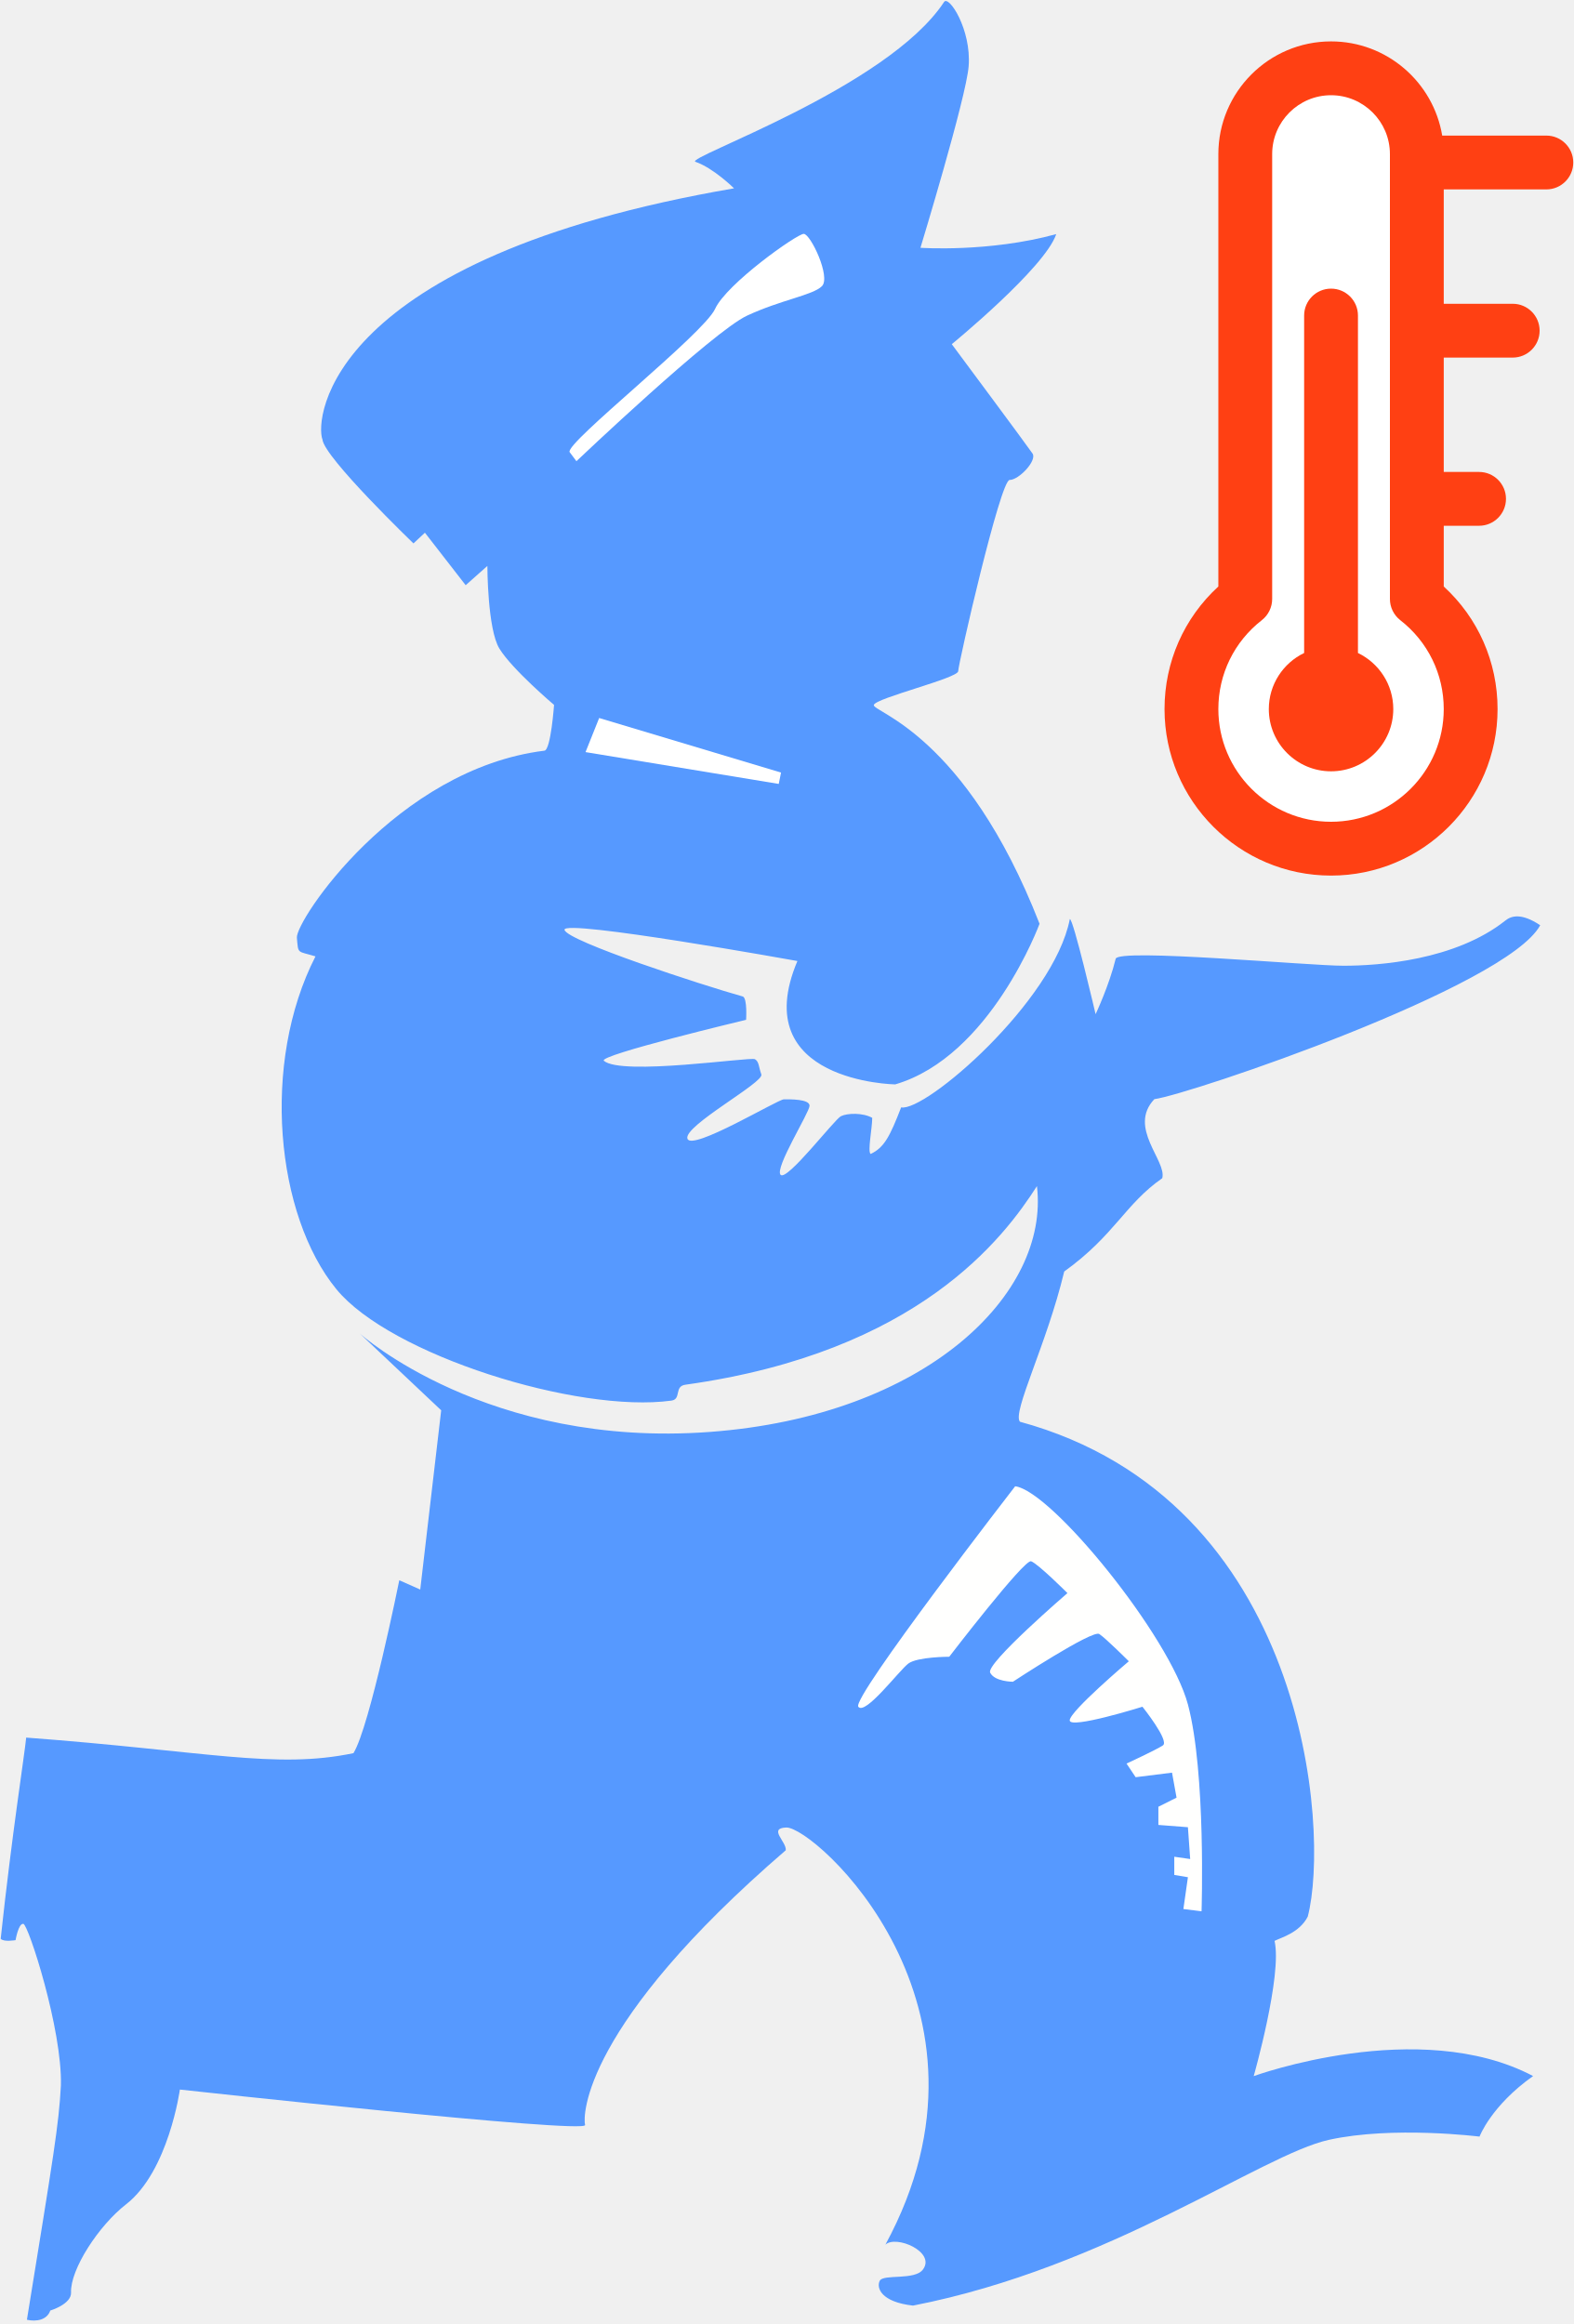
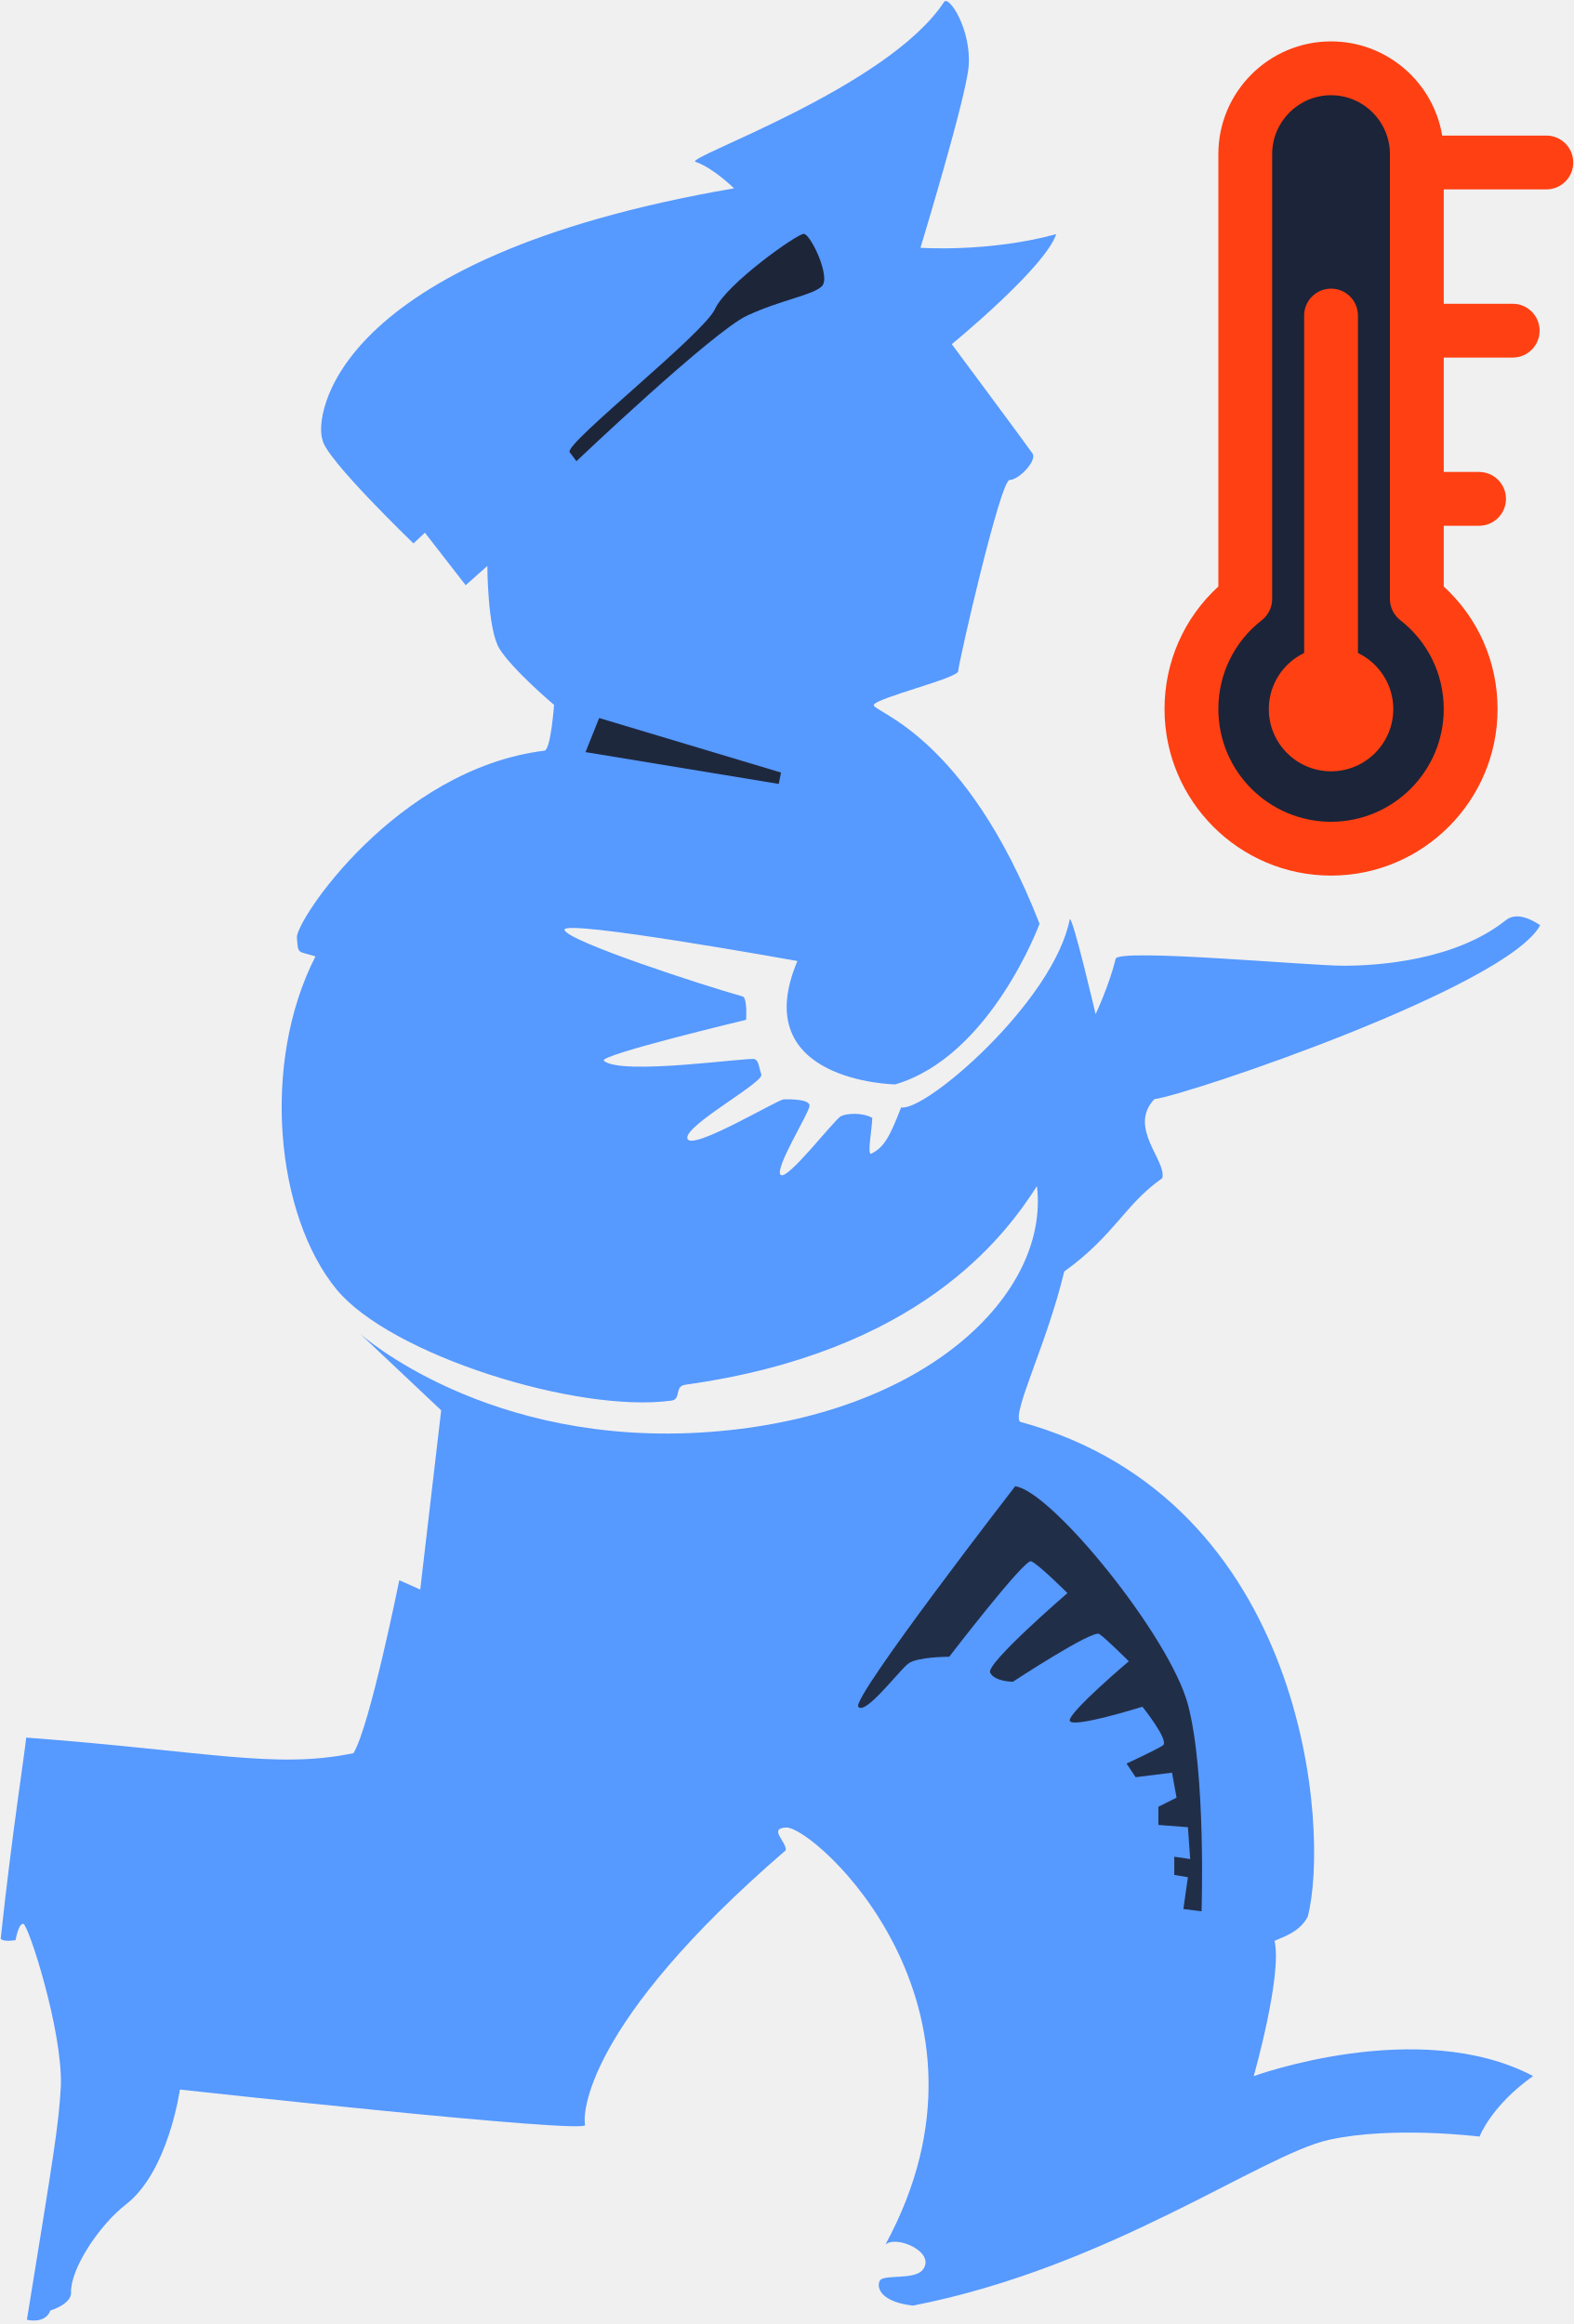
<svg xmlns="http://www.w3.org/2000/svg" version="1.1" viewBox="0,0,243,359" width="243" height="359">
  <path fill="#5699ff" d="M113.377,29.093 C113.377,29.093,110.215,25.961,107.421,24.997 C105.609,24.373,137.081,13.581,145.819,0.303 C146.541,-0.799,150.051,4.537,149.615,10.229 C149.241,15.069,142.169,38.277,142.169,38.277 C142.169,38.277,152.715,39.021,163.141,36.167 C161.403,41.379,147.009,53.167,147.009,53.167 C147.009,53.167,158.763,68.985,159.483,70.063 C160.203,71.143,157.381,74.141,155.945,74.141 C154.505,74.141,148.001,102.597,148.001,103.677 C148.001,104.755,135.329,107.807,134.969,108.889 C134.609,109.967,149.055,113.213,160.565,142.699 C160.565,142.699,153.013,163.197,138.267,167.513 C138.267,167.513,115.253,167.153,123.165,148.453 C123.165,148.453,86.819,141.901,87.193,143.637 C87.563,145.373,108.537,152.201,114.743,153.937 C115.459,154.249,115.239,157.537,115.239,157.537 C115.239,157.537,92.293,163.017,93.271,163.865 C96.003,166.225,115.947,163.223,116.601,163.619 C117.261,164.013,117.153,164.735,117.595,165.977 C118.041,167.217,105.507,173.947,106.179,175.903 C106.853,177.861,120.113,169.833,121.071,169.821 C122.029,169.811,125.065,169.771,125.041,170.815 C125.025,171.861,119.583,180.495,120.575,181.487 C121.567,182.479,128.889,172.925,129.881,172.427 C130.875,171.933,133.275,171.869,134.721,172.677 C134.721,174.291,133.975,177.889,134.475,178.261 C136.583,177.269,137.453,175.531,139.189,171.063 C142.909,171.807,162.769,154.683,165.239,141.981 C165.747,141.775,169.223,156.667,169.223,156.667 C169.223,156.667,171.331,152.201,172.325,148.105 C172.723,146.463,202.123,149.183,207.517,149.183 C212.911,149.183,224.753,148.365,232.523,142.195 C233.413,141.485,234.965,140.973,237.893,142.925 C232.767,152.453,183.691,169.075,178.297,169.793 C174.147,174.191,180.251,179.317,179.517,182.005 C173.727,186.043,172.189,190.799,164.375,196.417 C161.689,207.651,156.313,218.157,157.535,219.621 C201.895,231.739,205.443,282.845,201.991,296.071 C200.713,298.559,197.929,299.283,196.863,299.817 C198.081,305.119,193.643,320.709,193.643,320.709 C193.643,320.709,219.137,311.409,236.797,320.697 C230.293,325.305,228.523,330.051,228.523,330.051 C228.523,330.051,215.141,328.365,205.243,330.555 C194.849,332.853,171.327,350.247,141.021,356.157 C136.099,355.609,135.333,353.421,135.881,352.325 C136.425,351.231,141.349,352.325,142.583,350.545 C144.521,347.841,138.393,345.215,136.753,346.747 C156.775,309.879,125.765,282.139,121.439,282.305 C118.593,282.417,121.517,284.515,121.367,285.817 C90.039,312.831,90.007,326.819,90.369,328.257 C90.727,329.697,27.785,322.785,27.785,322.785 C27.785,322.785,26.033,335.417,19.473,340.511 C15.249,343.787,10.831,350.575,10.975,354.143 C11.043,355.939,7.767,356.921,7.767,356.921 C7.267,358.395,5.577,358.671,4.157,358.343 C8.311,332.741,9.081,328.257,9.407,322.133 C9.625,313.487,4.375,297.295,3.609,297.187 C2.843,297.077,2.405,299.703,2.405,299.703 C2.405,299.703,0.545,300.029,0.107,299.485 C1.859,283.183,3.827,270.819,4.045,268.415 C31.837,270.491,42.555,273.337,54.593,270.819 C57.107,266.773,61.673,244.107,61.673,244.107 L64.909,245.547 L68.145,217.855 L55.563,205.987 C55.563,205.987,75.255,223.757,109.653,221.197 C143.035,218.717,162.149,199.853,160.163,183.225 C155.073,191.167,141.859,208.871,105.903,213.899 C104.071,214.123,105.299,216.143,103.697,216.361 C89.177,218.347,60.261,209.287,51.965,199.159 C42.595,187.723,40.283,164.239,48.729,147.737 C45.865,146.865,46.085,147.445,45.855,144.859 C45.619,142.271,61.209,118.795,84.091,115.961 C85.083,115.841,85.577,108.889,85.577,108.889 C85.577,108.889,79.127,103.429,77.139,100.201 C75.283,97.187,75.279,87.421,75.279,87.421 L71.927,90.399 L65.629,82.289 L63.863,83.943 C63.863,83.943,50.121,70.723,49.807,67.905 C48.597,64.709,50.583,39.889,113.377,29.093" />
-   <path fill="#fff" d="M89.033,71.24 C89.033,71.24,110.101,51.226,115.369,48.768 C120.635,46.31,125.549,45.608,126.953,44.204 C128.359,42.8,125.197,36.128,124.143,36.128 C123.091,36.128,112.207,43.852,110.451,47.716 C108.695,51.576,87.279,68.43,87.981,69.836" />
-   <path fill="#fff" d="M92.545,110.914 L120.635,119.34 L120.283,121.096 L90.439,116.182 Z" />
-   <path fill="#fffffe" d="M156.798,229.592 C156.798,229.592,131.518,262.246,132.57,263.648 C133.626,265.052,138.894,258.028,140.296,256.978 C141.698,255.926,146.616,255.926,146.616,255.926 C146.616,255.926,158.2,240.826,159.256,241.176 C160.31,241.53,164.874,246.094,164.874,246.094 C164.874,246.094,152.234,256.978,152.936,258.384 C153.64,259.788,156.448,259.788,156.448,259.788 C156.448,259.788,168.736,251.712,169.792,252.412 C170.844,253.116,174.352,256.626,174.352,256.626 C174.352,256.626,165.224,264.352,165.224,265.754 C165.224,267.16,176.458,263.648,176.458,263.648 C176.458,263.648,180.672,268.914,179.62,269.62 C178.568,270.318,174.002,272.428,174.002,272.428 L175.408,274.534 L181.026,273.83 L181.726,277.692 L178.92,279.098 L178.92,281.906 L183.482,282.26 L183.832,287.174 L181.376,286.82 L181.376,289.632 L183.482,289.982 L182.782,294.896 L185.588,295.246 C185.588,295.246,186.294,273.83,183.482,263.296 C180.672,252.764,162.418,230.292,156.798,229.592" />
+   <path fill="#1d2539" d="M89.033,71.24 C89.033,71.24,110.101,51.226,115.369,48.768 C120.635,46.31,125.549,45.608,126.953,44.204 C128.359,42.8,125.197,36.128,124.143,36.128 C123.091,36.128,112.207,43.852,110.451,47.716 C108.695,51.576,87.279,68.43,87.981,69.836" />
+   <path fill="#1e283d" d="M92.545,110.914 L120.635,119.34 L120.283,121.096 L90.439,116.182 Z" />
+   <path fill="#212e47" d="M156.798,229.592 C156.798,229.592,131.518,262.246,132.57,263.648 C133.626,265.052,138.894,258.028,140.296,256.978 C141.698,255.926,146.616,255.926,146.616,255.926 C146.616,255.926,158.2,240.826,159.256,241.176 C160.31,241.53,164.874,246.094,164.874,246.094 C164.874,246.094,152.234,256.978,152.936,258.384 C153.64,259.788,156.448,259.788,156.448,259.788 C156.448,259.788,168.736,251.712,169.792,252.412 C170.844,253.116,174.352,256.626,174.352,256.626 C174.352,256.626,165.224,264.352,165.224,265.754 C165.224,267.16,176.458,263.648,176.458,263.648 C176.458,263.648,180.672,268.914,179.62,269.62 C178.568,270.318,174.002,272.428,174.002,272.428 L175.408,274.534 L181.026,273.83 L181.726,277.692 L178.92,279.098 L178.92,281.906 L183.482,282.26 L183.832,287.174 L181.376,286.82 L181.376,289.632 L183.482,289.982 L182.782,294.896 L185.588,295.246 C185.588,295.246,186.294,273.83,183.482,263.296 C180.672,252.764,162.418,230.292,156.798,229.592" />
  <path fill="#ff4013" d="M243,25.102 C243,27.398,241.139,29.259,238.843,29.259 L222.996,29.259 L222.996,46.925 L233.647,46.925 C235.943,46.925,237.804,48.786,237.804,51.081 C237.804,53.377,235.943,55.238,233.647,55.238 L222.996,55.238 L222.996,72.905 L228.451,72.905 C230.747,72.905,232.608,74.766,232.608,77.061 C232.608,79.357,230.747,81.218,228.451,81.218 L222.996,81.218 L222.996,90.599 C228.304,95.463,231.309,102.255,231.309,109.536 C231.309,123.718,219.771,135.256,205.589,135.256 C191.407,135.256,179.869,123.718,179.869,109.536 C179.869,102.255,182.874,95.463,188.183,90.599 L188.183,23.803 C188.183,14.205,195.991,6.396,205.589,6.396 C214.214,6.396,221.389,12.702,222.757,20.945 L238.843,20.945 C241.139,20.945,243,22.806,243,25.102 Z" />
-   <path fill="#fff" d="M222.996,109.536 C222.996,104.133,220.549,99.127,216.284,95.803 C215.273,95.016,214.682,93.806,214.682,92.525 L214.682,23.803 C214.682,18.789,210.603,14.71,205.589,14.71 C200.575,14.71,196.496,18.789,196.496,23.803 L196.496,92.525 C196.496,93.806,195.905,95.016,194.894,95.803 C190.629,99.127,188.183,104.133,188.183,109.536 C188.183,119.134,195.991,126.943,205.589,126.943 C215.187,126.943,222.996,119.134,222.996,109.536 Z" />
+   <path fill="#1b2438" d="M222.996,109.536 C222.996,104.133,220.549,99.127,216.284,95.803 C215.273,95.016,214.682,93.806,214.682,92.525 L214.682,23.803 C214.682,18.789,210.603,14.71,205.589,14.71 C200.575,14.71,196.496,18.789,196.496,23.803 L196.496,92.525 C196.496,93.806,195.905,95.016,194.894,95.803 C190.629,99.127,188.183,104.133,188.183,109.536 C188.183,119.134,195.991,126.943,205.589,126.943 C215.187,126.943,222.996,119.134,222.996,109.536 Z" />
  <path fill="#ff4013" d="M215.202,109.536 C215.202,114.837,210.889,119.149,205.589,119.149 C200.289,119.149,195.977,114.837,195.977,109.536 C195.977,105.724,198.207,102.423,201.432,100.87 L201.432,48.743 C201.432,46.447,203.293,44.587,205.589,44.587 C207.885,44.587,209.746,46.447,209.746,48.743 L209.746,100.87 C212.971,102.423,215.202,105.724,215.202,109.536 Z" />
</svg>
